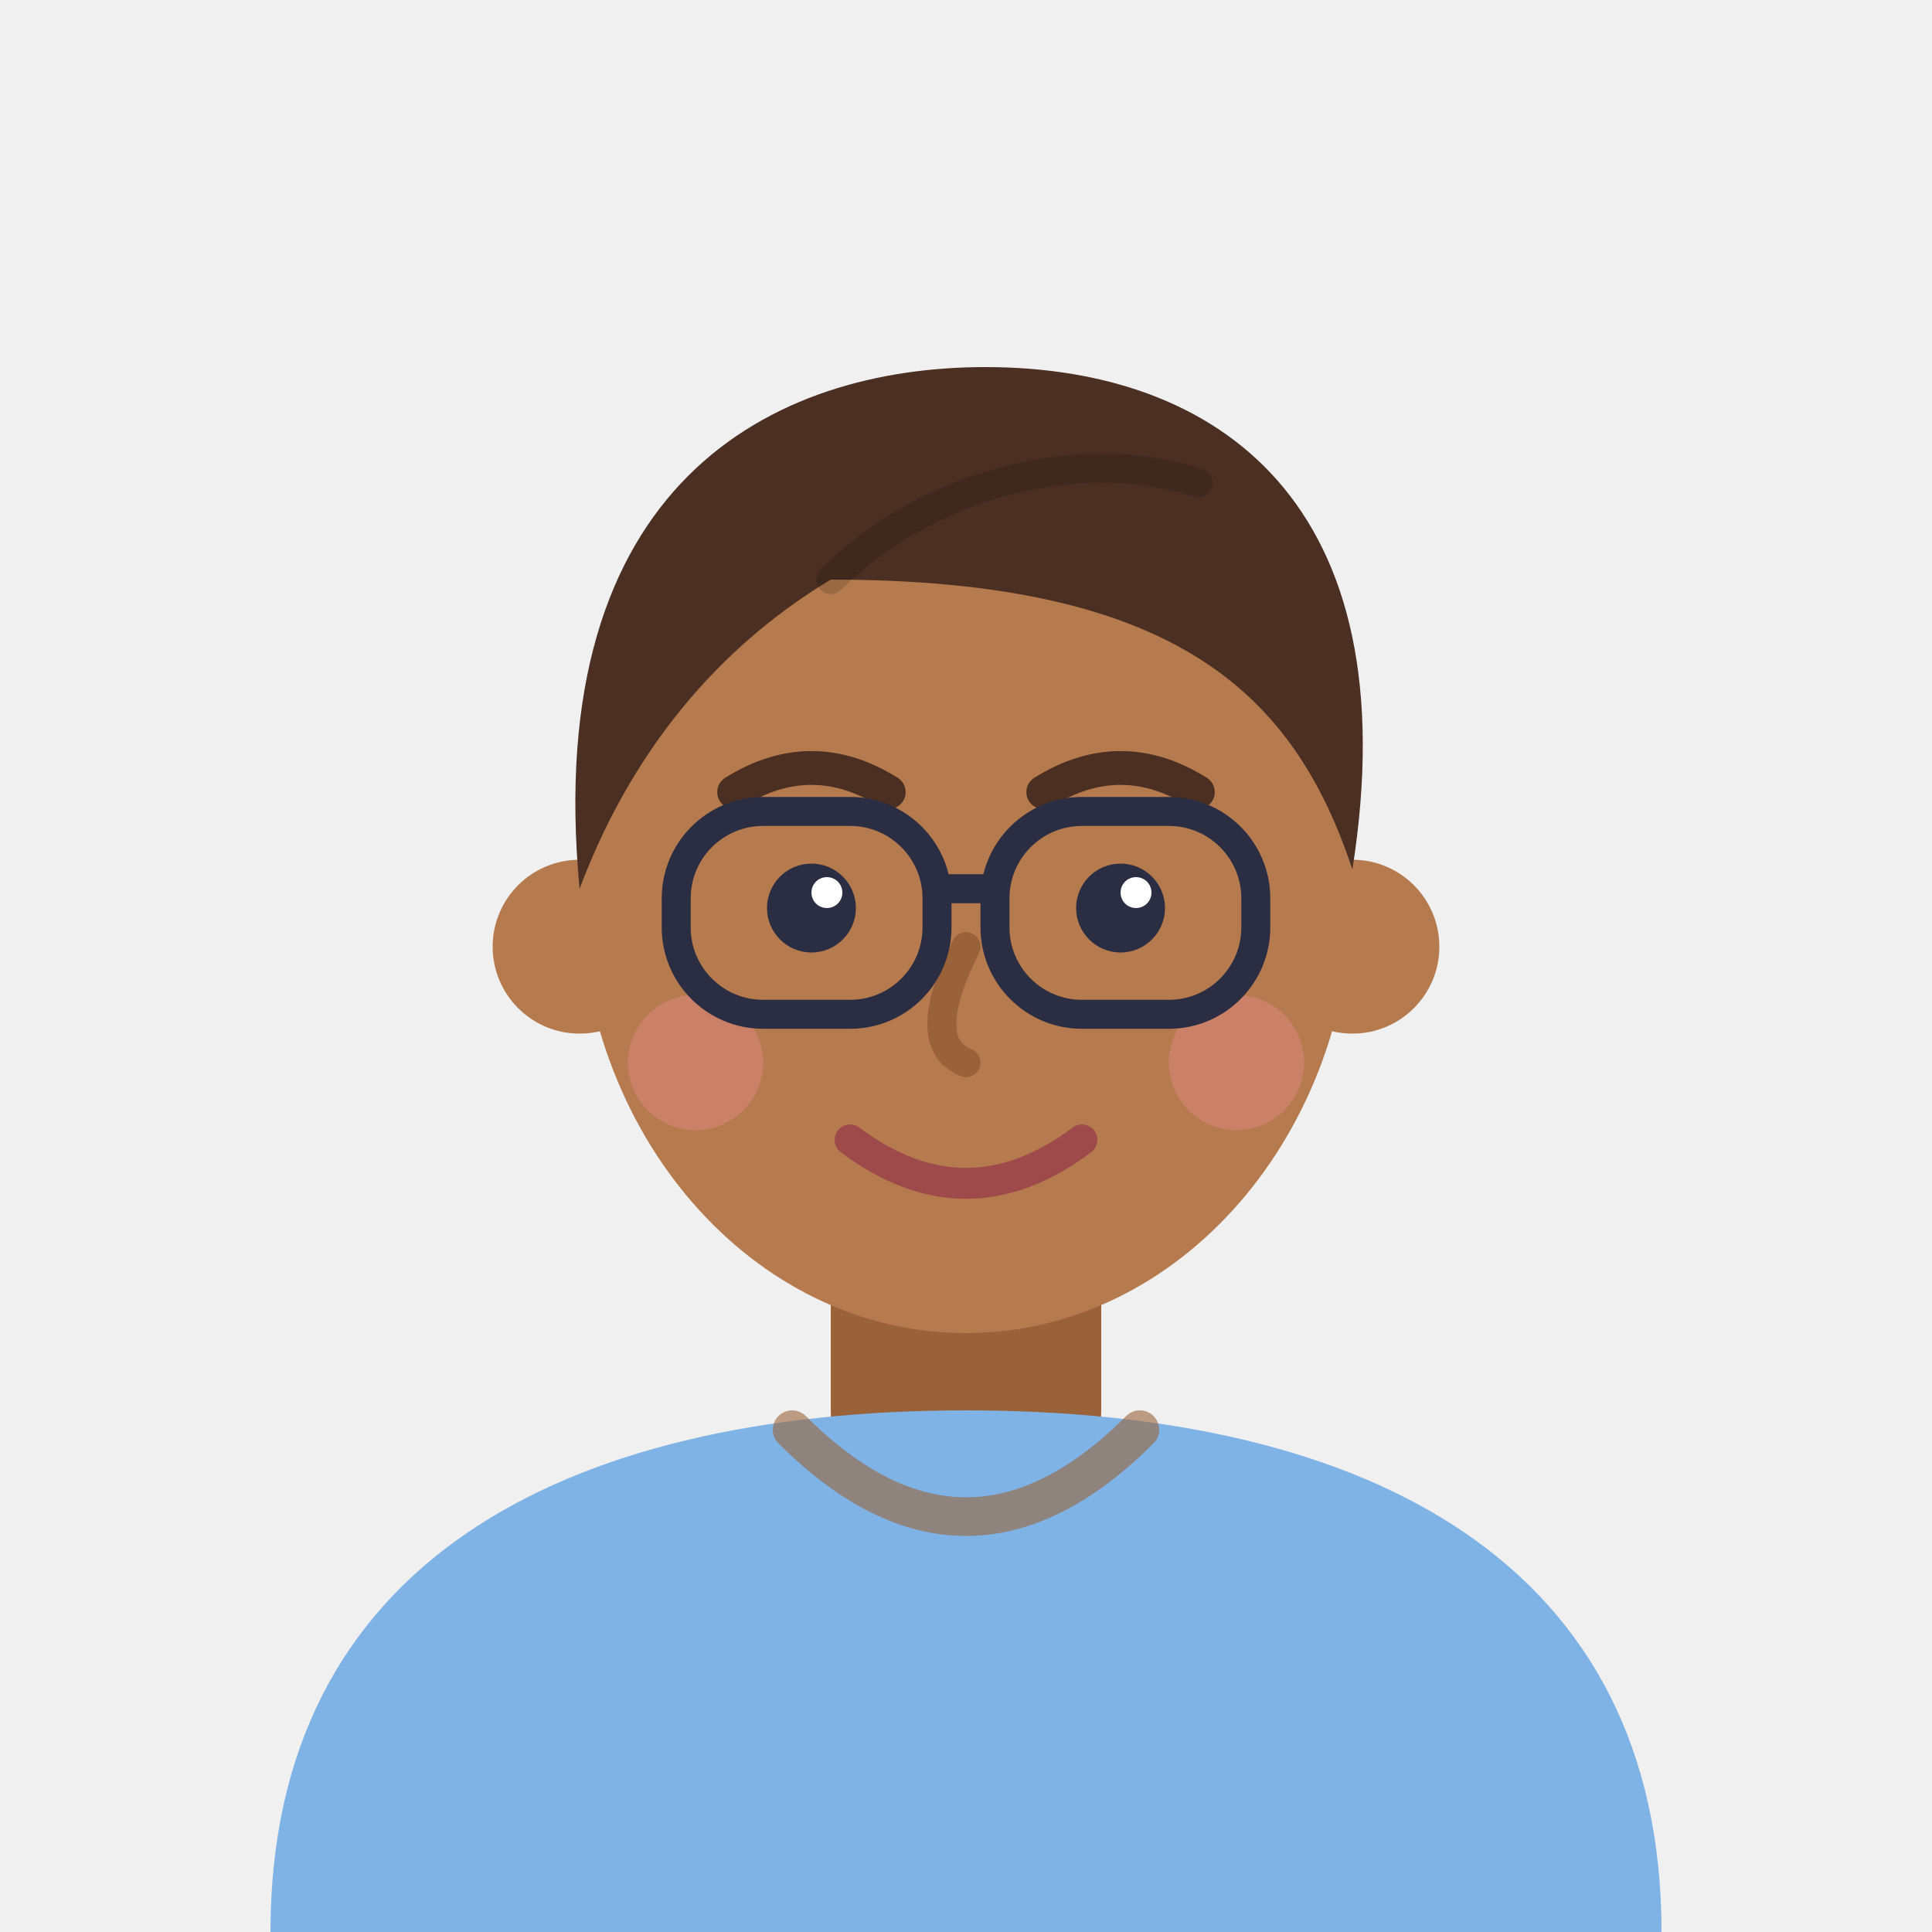
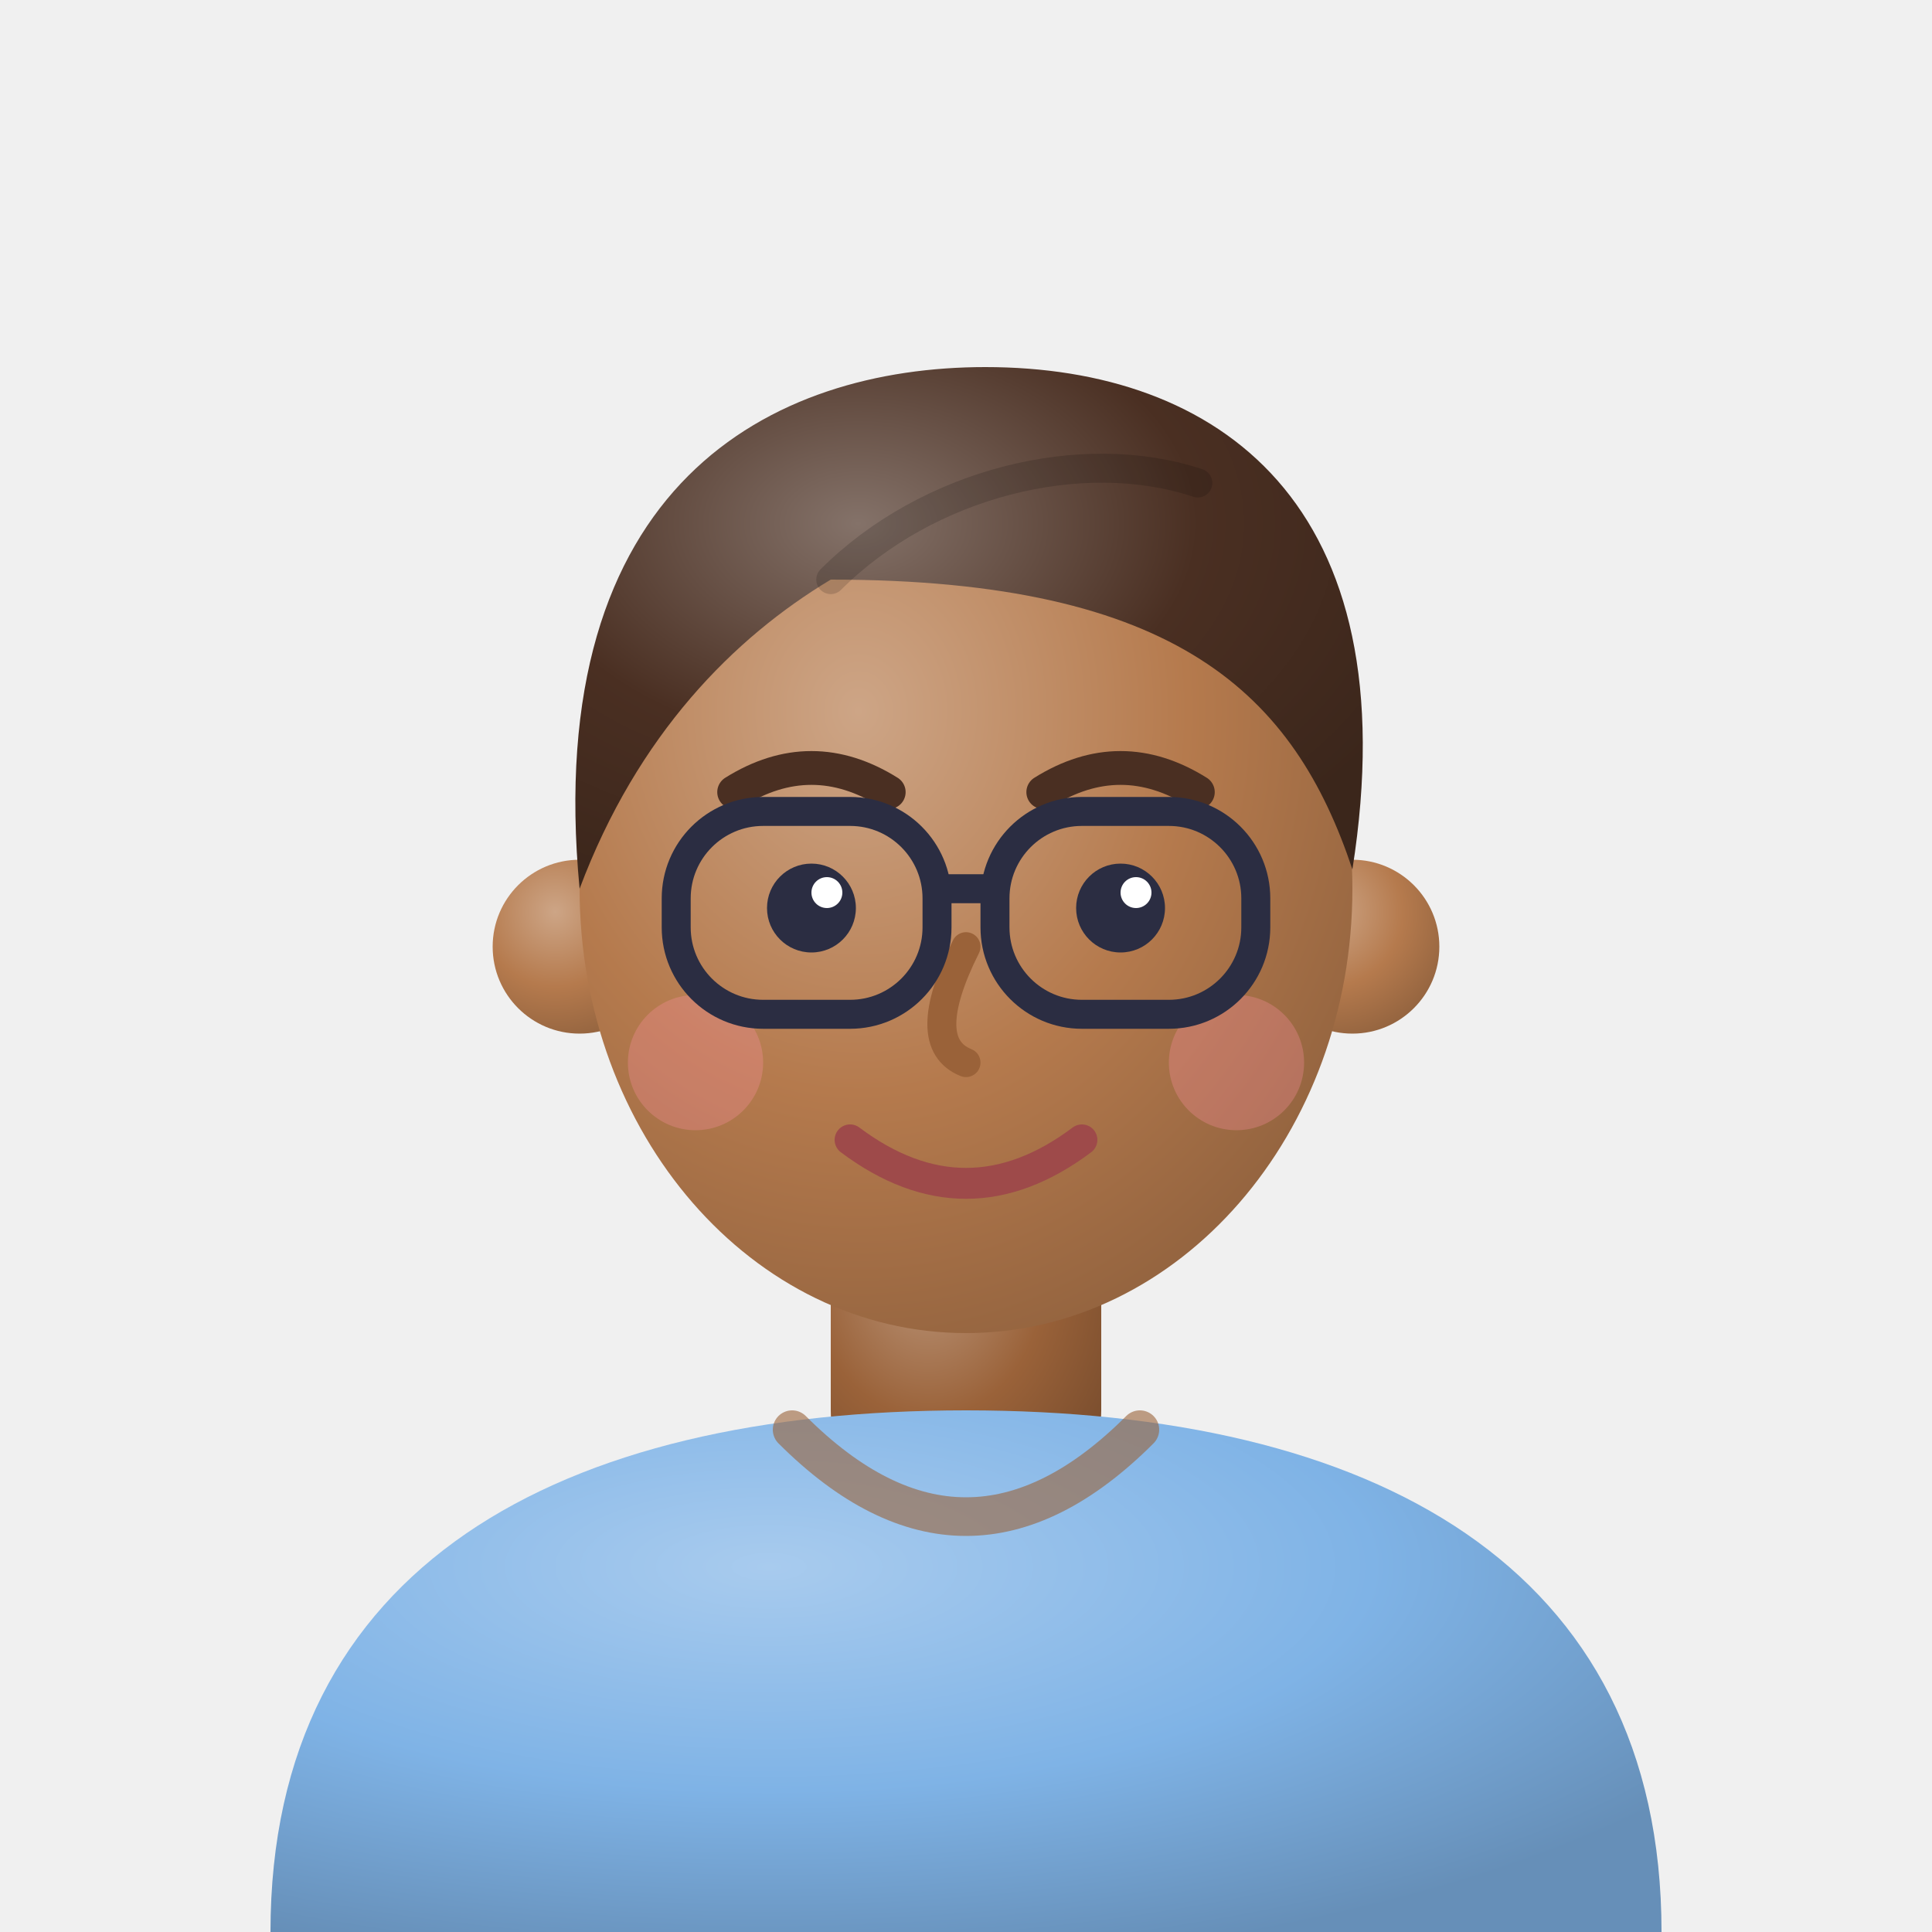
<svg xmlns="http://www.w3.org/2000/svg" viewBox="0 0 200 200">
-   <rect x="86" y="122" width="28" height="34" rx="10" fill="#9A6239" />
-   <path d="M28 200 C28 162 58 146 100 146 C142 146 172 162 172 200 Z" fill="#7FB3E6" />
+   <defs>
+     <radialGradient id="s9A6239" cx="0.36" cy="0.3" r="0.78">
+       <stop offset="0" stop-color="#BA9478" />
+       <stop offset="0.55" stop-color="#9A6239" />
+       <stop offset="1" stop-color="#7B4E2E" />
+     </radialGradient>
+     <radialGradient id="s7FB3E6" cx="0.36" cy="0.3" r="0.78">
+       <stop offset="0" stop-color="#A8CBEE" />
+       <stop offset="0.55" stop-color="#7FB3E6" />
+       <stop offset="1" stop-color="#668FB8" />
+     </radialGradient>
+     <radialGradient id="sB57A4D" cx="0.36" cy="0.3" r="0.78">
+       <stop offset="0" stop-color="#CDA586" />
+       <stop offset="0.55" stop-color="#B57A4D" />
+       <stop offset="1" stop-color="#91623E" />
+     </radialGradient>
+     <radialGradient id="s4A2F22" cx="0.36" cy="0.3" r="0.78">
+       <stop offset="0" stop-color="#847269" />
+       <stop offset="0.55" stop-color="#4A2F22" />
+       <stop offset="1" stop-color="#3B261B" />
+     </radialGradient>
+   </defs>
+   <rect x="86" y="122" width="28" height="34" rx="10" fill="url(#s9A6239)" />
+   <path d="M28 200 C28 162 58 146 100 146 C142 146 172 162 172 200 Z" fill="url(#s7FB3E6)" />
  <path d="M82 148 Q100 166 118 148" fill="none" stroke="#9A6239" stroke-width="4" stroke-linecap="round" opacity="0.6" />
-   <circle cx="60" cy="98" r="9" fill="#B57A4D" />
-   <circle cx="140" cy="98" r="9" fill="#B57A4D" />
-   <ellipse cx="100" cy="92" rx="40" ry="46" fill="#B57A4D" />
-   <path d="M60 92 C56 50 80 38 102 38 C126 38 146 52 140 90 C134 72 122 60 86 60 C76 66 66 76 60 92 Z" fill="#4A2F22" />
+   <circle cx="60" cy="98" r="9" fill="url(#sB57A4D)" />
+   <circle cx="140" cy="98" r="9" fill="url(#sB57A4D)" />
+   <ellipse cx="100" cy="92" rx="40" ry="46" fill="url(#sB57A4D)" />
+   <path d="M60 92 C56 50 80 38 102 38 C126 38 146 52 140 90 C134 72 122 60 86 60 C76 66 66 76 60 92 Z" fill="url(#s4A2F22)" />
  <path d="M86 60 C96 50 112 46 124 50" fill="none" stroke="#000" stroke-opacity="0.15" stroke-width="3" stroke-linecap="round" />
  <path d="M76 82 Q84 77 92 82 M108 82 Q116 77 124 82" fill="none" stroke="#4A2F22" stroke-width="3.5" stroke-linecap="round" />
  <circle cx="84" cy="94" r="4.6" fill="#2B2D42" />
  <circle cx="116" cy="94" r="4.6" fill="#2B2D42" />
  <circle cx="85.6" cy="92.4" r="1.6" fill="#fff" />
  <circle cx="117.6" cy="92.4" r="1.6" fill="#fff" />
  <path d="M100 98 Q95 108 100 110" fill="none" stroke="#9A6239" stroke-width="3" stroke-linecap="round" />
  <path d="M88 118 Q100 127 112 118" fill="none" stroke="#9E4A4A" stroke-width="3.2" stroke-linecap="round" />
  <circle cx="72" cy="110" r="7" fill="#FF8FA3" opacity="0.3" />
  <circle cx="128" cy="110" r="7" fill="#FF8FA3" opacity="0.3" />
  <rect x="70" y="84" width="27" height="21" rx="9" fill="none" stroke="#2B2D42" stroke-width="3" />
  <rect x="103" y="84" width="27" height="21" rx="9" fill="none" stroke="#2B2D42" stroke-width="3" />
  <path d="M97 92 L103 92" stroke="#2B2D42" stroke-width="3" />
</svg>
